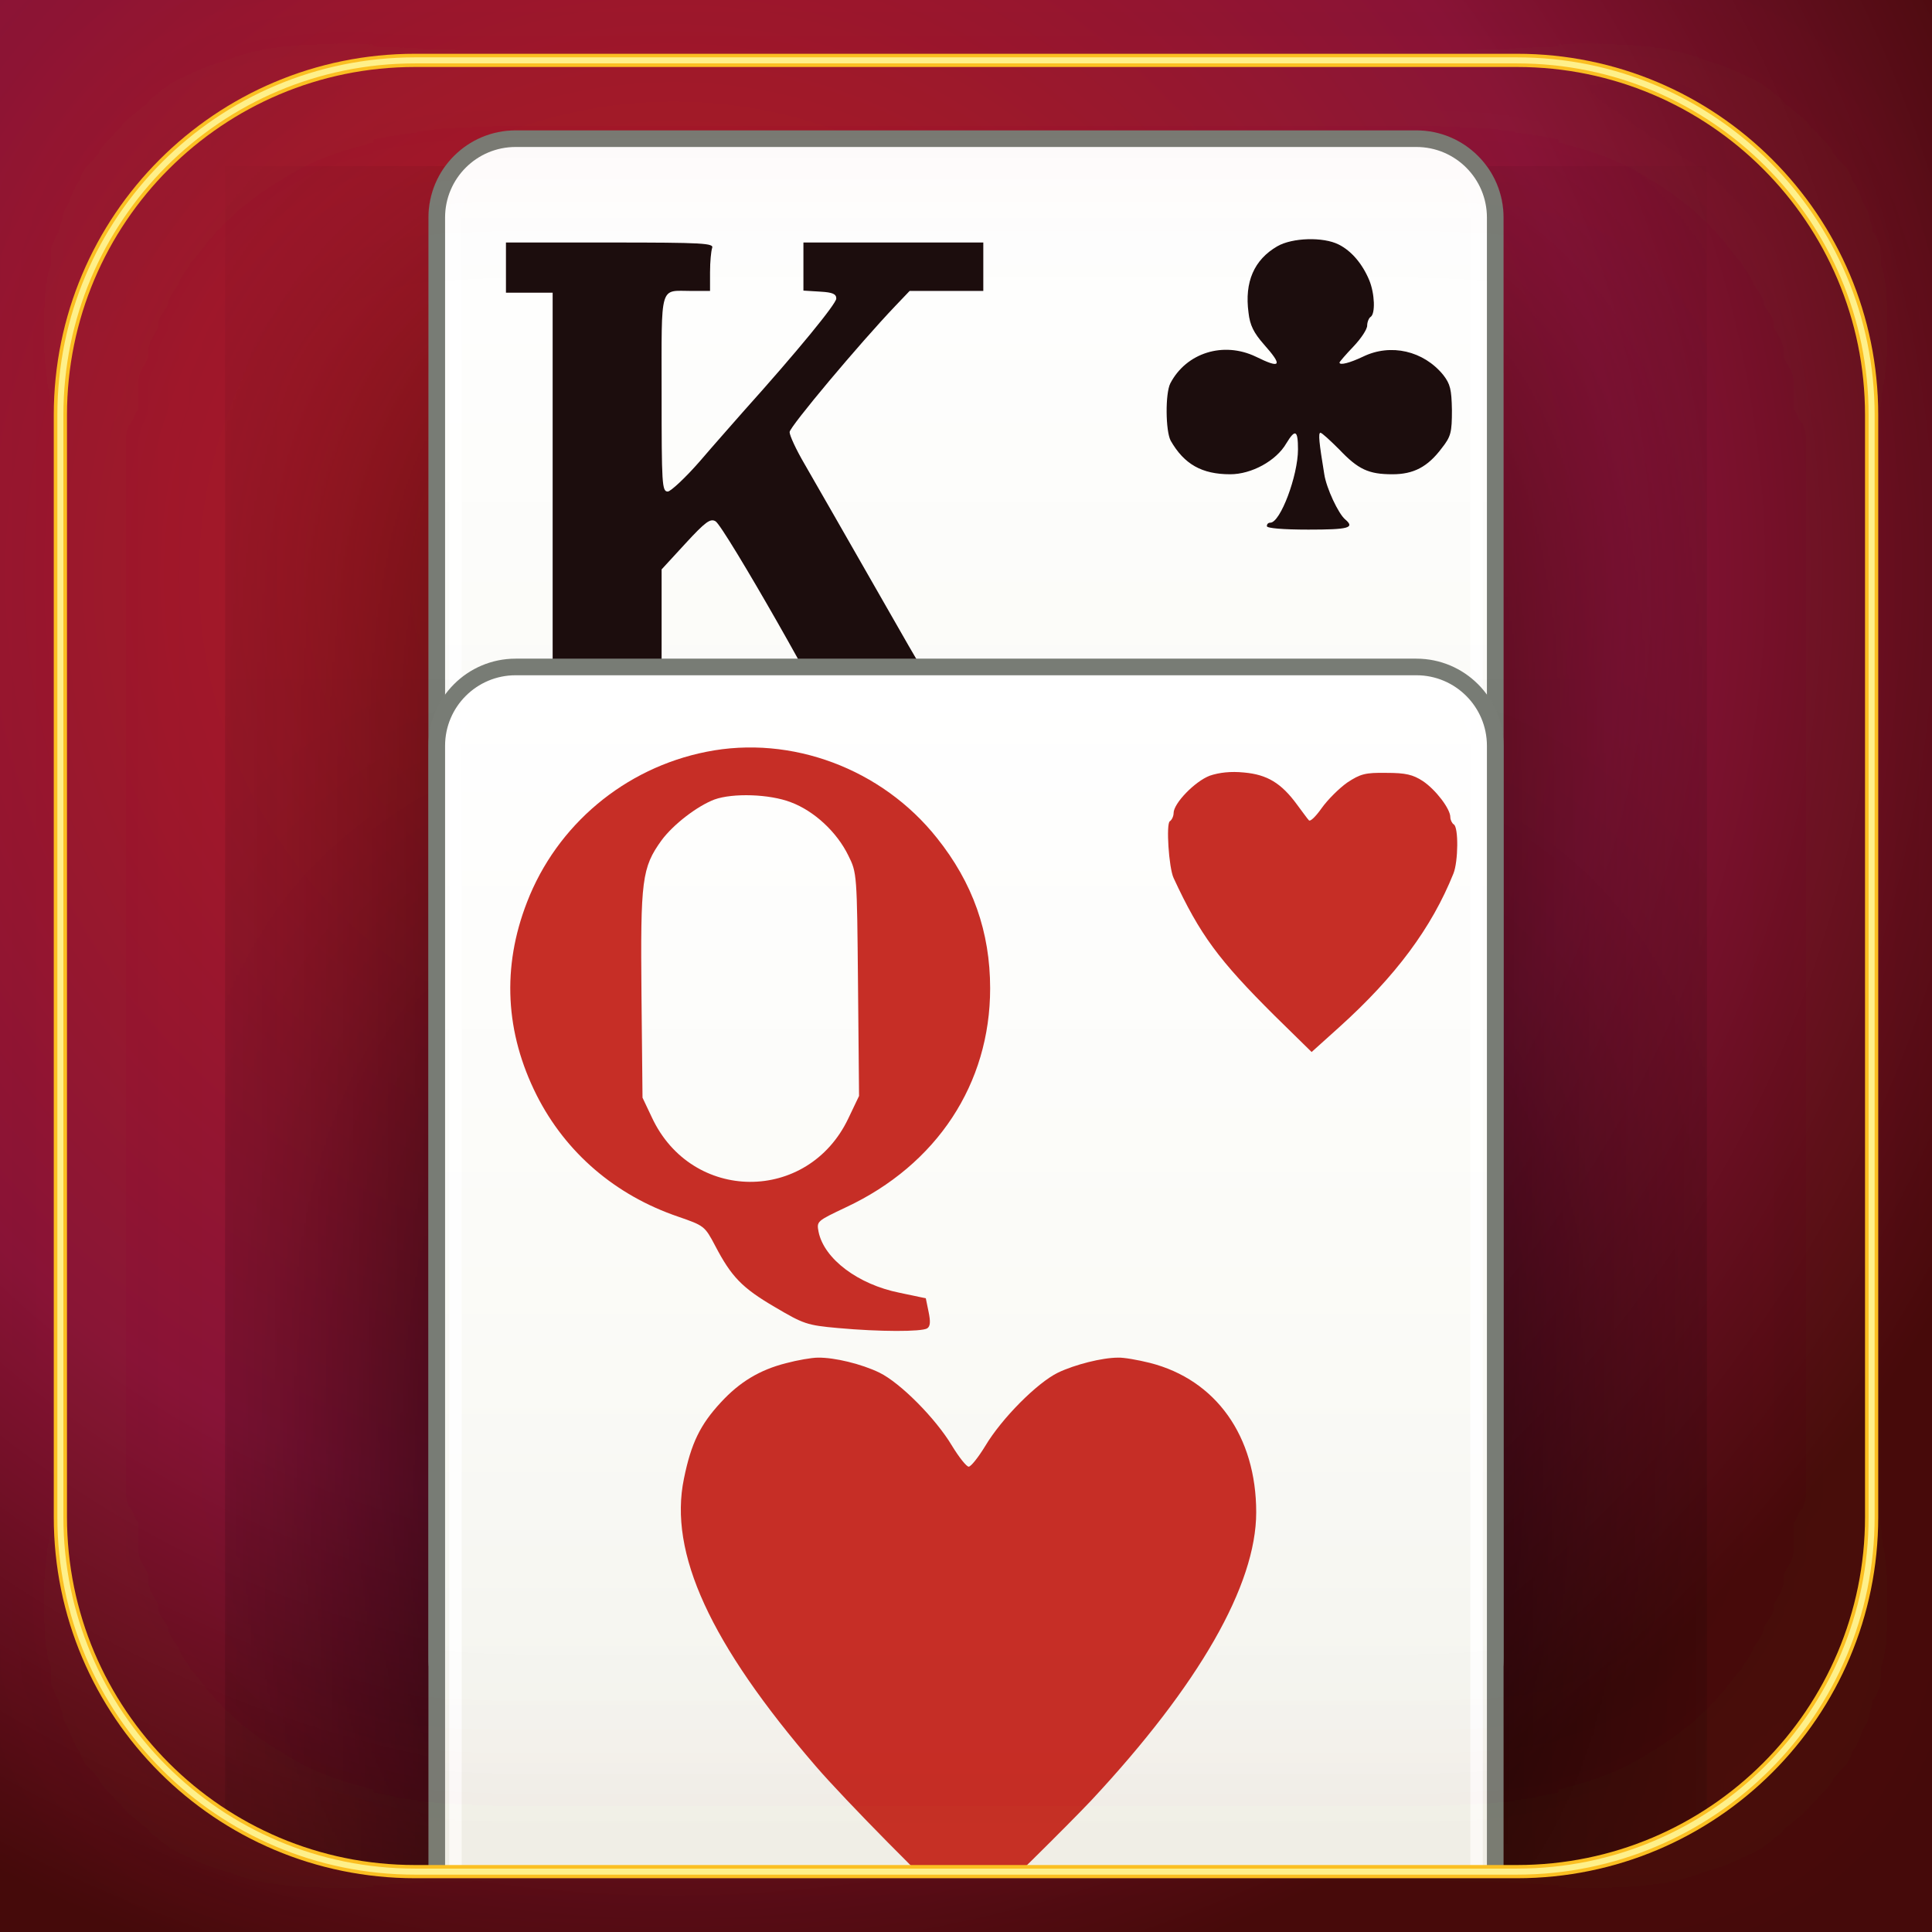
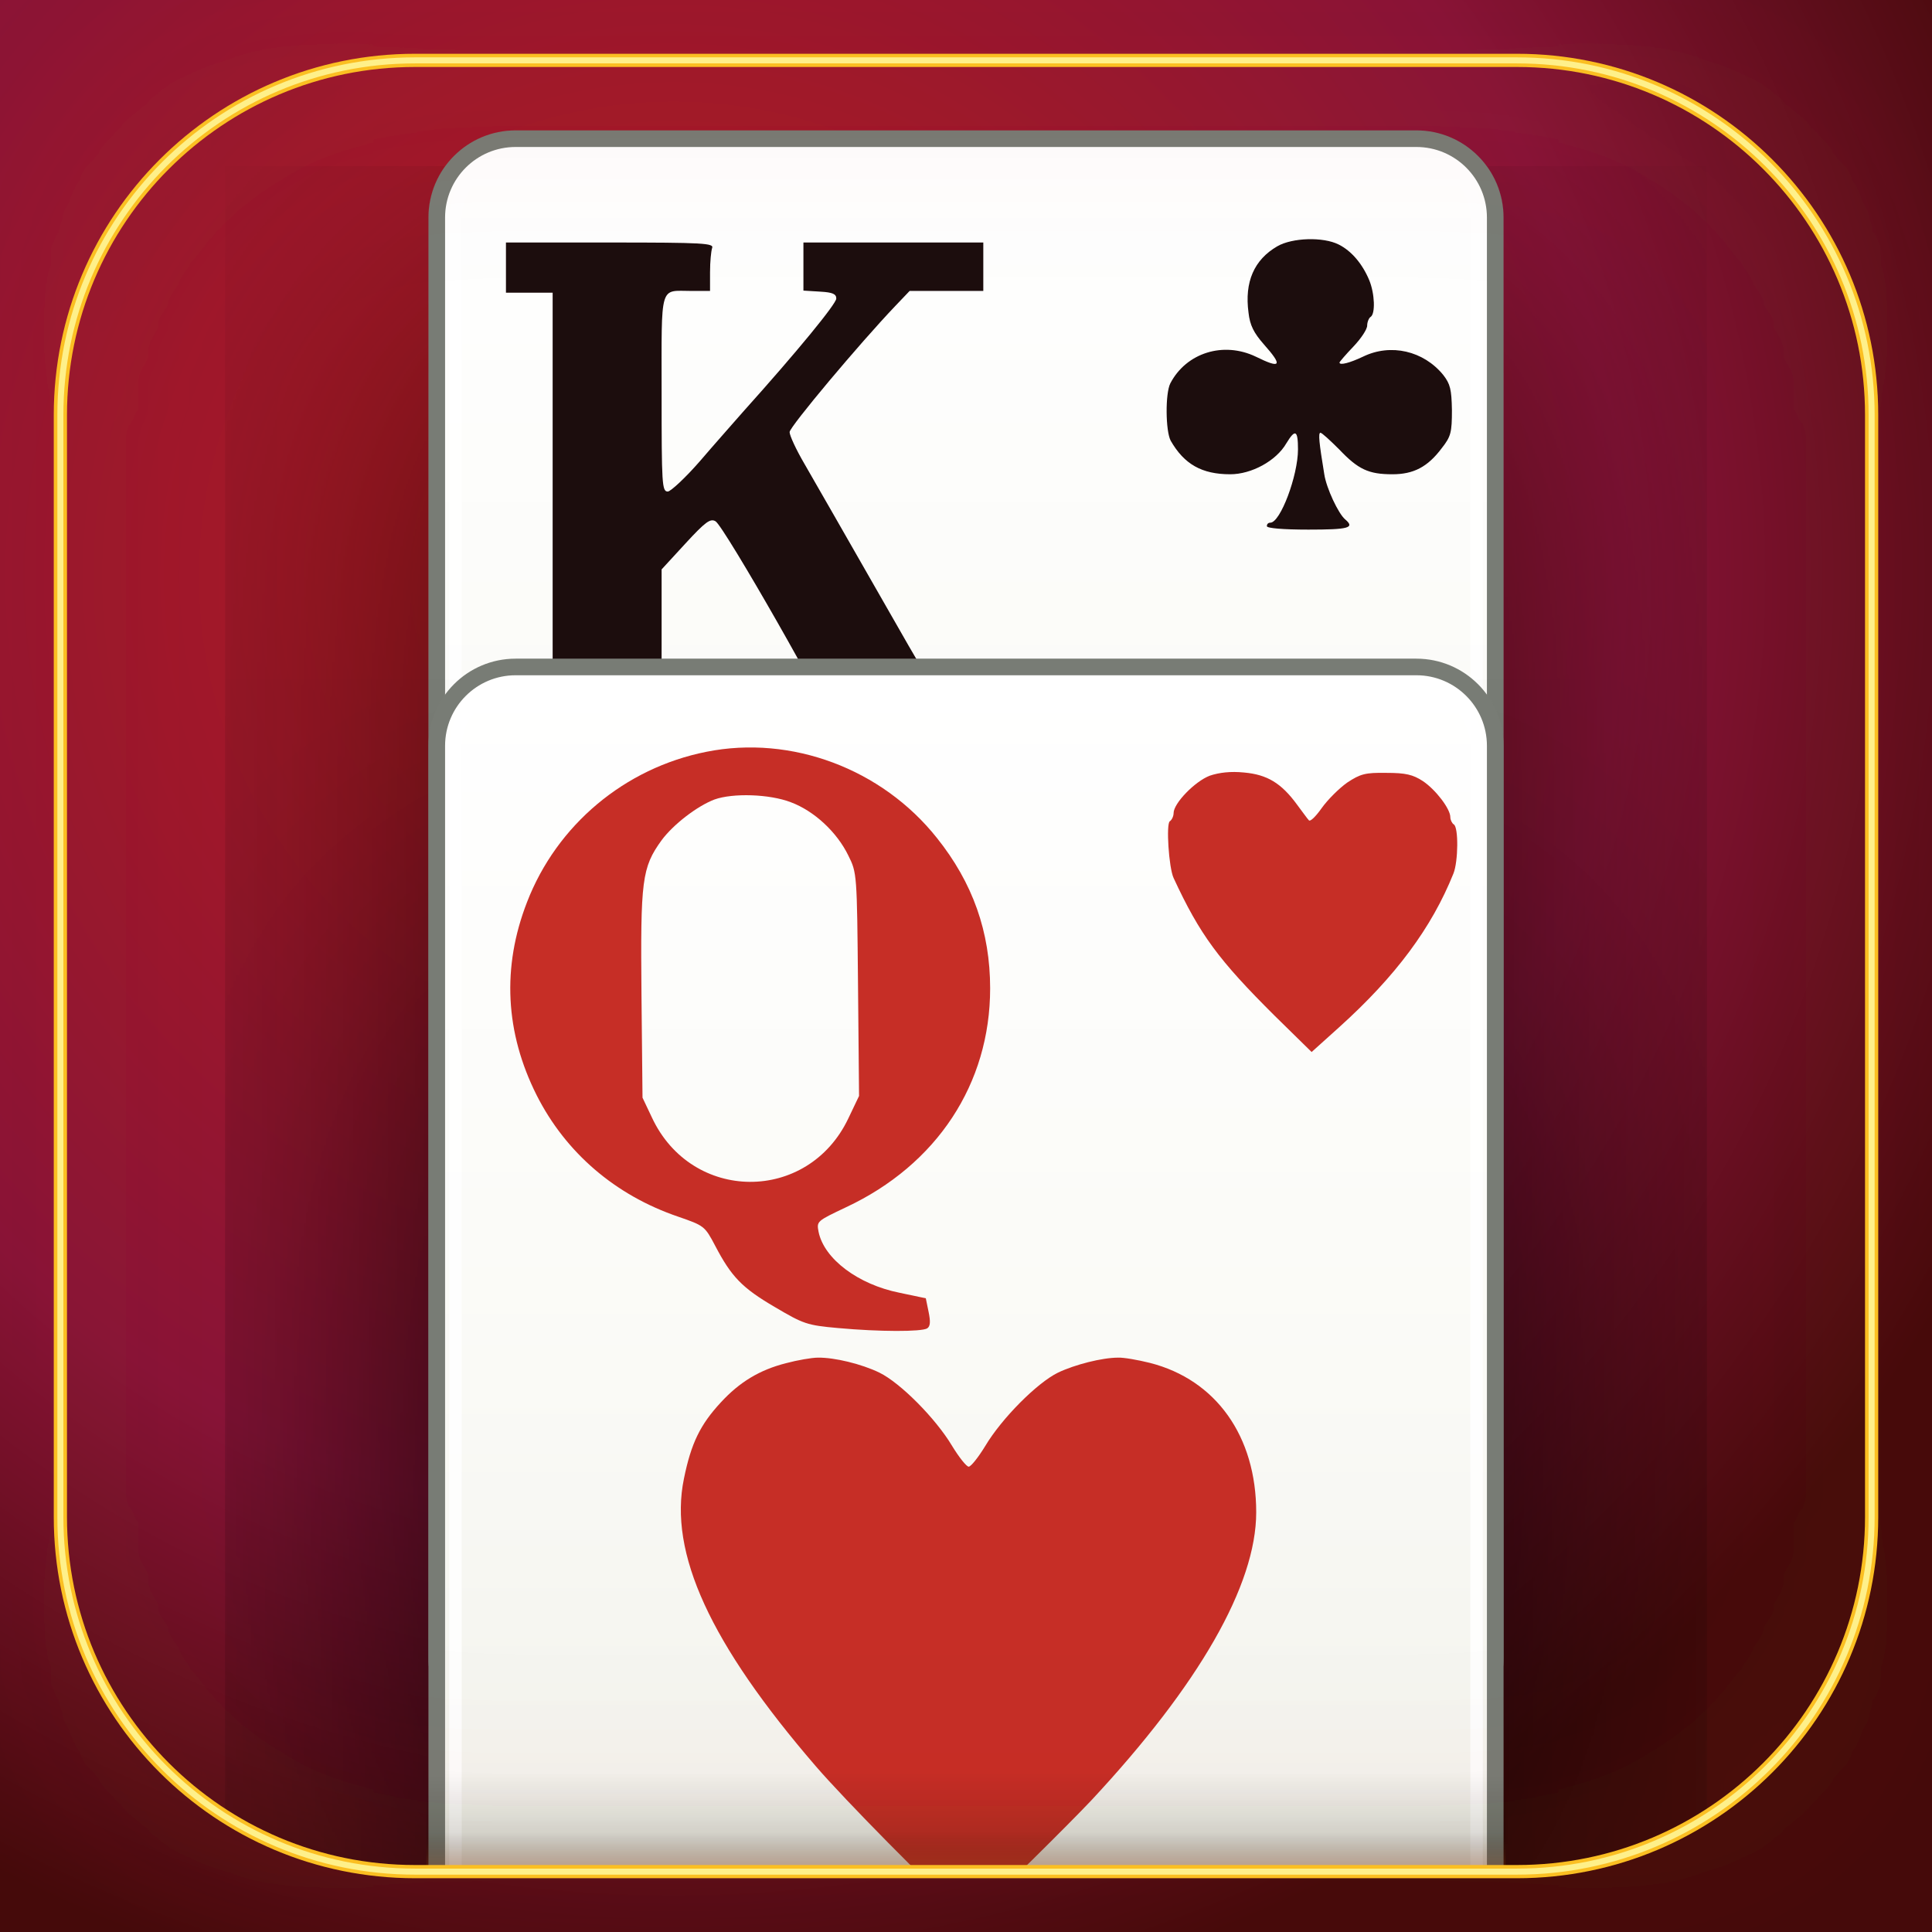
<svg xmlns="http://www.w3.org/2000/svg" viewBox="0 0 512 512" width="512" height="512">
  <defs>
    <linearGradient id="cardGrad" x1="0" y1="0" x2="0" y2="1">
      <stop offset="0%" stop-color="#ffffff" />
      <stop offset="45%" stop-color="#fafaf6" />
      <stop offset="100%" stop-color="#ebebe3" />
    </linearGradient>
    <filter id="shadowK" x="-20%" y="-20%" width="140%" height="150%">
      <feDropShadow dx="0" dy="8" stdDeviation="12" flood-color="#000000" flood-opacity="0.6" />
    </filter>
    <filter id="shadowQ" x="-20%" y="-20%" width="140%" height="150%">
      <feDropShadow dx="0" dy="6" stdDeviation="8" flood-color="#000000" flood-opacity="0.5" />
      <feDropShadow dx="0" dy="16" stdDeviation="16" flood-color="#000000" flood-opacity="0.38" />
    </filter>
    <filter id="outerSquircleGlow" x="-25%" y="-25%" width="150%" height="150%">
      <feDropShadow dx="0" dy="0" stdDeviation="5" flood-color="#fef08a" flood-opacity="0.9" />
      <feDropShadow dx="0" dy="0" stdDeviation="12" flood-color="#fbbf24" flood-opacity="0.8" />
      <feDropShadow dx="0" dy="0" stdDeviation="24" flood-color="#b45309" flood-opacity="0.5" />
    </filter>
    <radialGradient id="bgGrad" cx="35%" cy="30%" r="75%">
      <stop offset="0%" stop-color="#b91c1c" />
      <stop offset="65%" stop-color="#881337" />
      <stop offset="100%" stop-color="#450a0a" />
    </radialGradient>
    <clipPath id="squircleClip">
      <rect x="16" y="16" width="480" height="480" rx="94" />
    </clipPath>
+     <linearGradient id="bottomBevelGrad" x1="0" y1="0" x2="0" y2="1">
+       <stop offset="0%" stop-color="#000000" stop-opacity="0" />
+       <stop offset="60%" stop-color="#000000" stop-opacity="0.12" />
+       <stop offset="100%" stop-color="#78350f" stop-opacity="0.45" />
+     </linearGradient>
  </defs>
  <rect width="512" height="512" fill="url(#bgGrad)" />
  <g clip-path="url(#squircleClip)">
    <g id="card-king" transform="translate(113.00, 34.00) scale(5.5)" filter="url(#shadowK)">
      <rect x="0.5" y="0.5" width="51" height="77" rx="3.8" fill="url(#cardGrad)" stroke="#787b74" stroke-width="0.8" />
      <rect x="1.4" y="1.4" width="49.2" height="75.2" rx="3.0" fill="none" stroke="rgba(255,255,255,0.85)" stroke-width="0.6" />
      <g transform="translate(1.0, 2.67) scale(0.166667) translate(0, 186.0) scale(0.1, -0.1)">
        <path d="M170 1618 l0 -73 67 0 68 0 0 -625 0 -625 -67 -3 -68 -3 0 -69 0 -70 301 0 c270 0 301 2 295 16 -3 9 -6 40 -6 70 l0 54 -54 0 c-92 0 -86 -17 -86 234 l0 221 69 75 c58 63 72 73 87 64 25 -15 337 -562 330 -579 -3 -9 -19 -15 -41 -15 l-35 0 0 -70 0 -70 280 0 280 0 0 70 0 70 -55 0 c-41 0 -59 5 -72 19 -10 11 -101 165 -202 343 -102 178 -204 357 -228 398 -24 41 -43 82 -43 92 0 15 202 256 306 365 l41 43 106 0 107 0 0 70 0 70 -260 0 -260 0 0 -69 0 -70 48 -3 c37 -2 47 -7 47 -20 0 -15 -111 -151 -270 -328 -27 -31 -84 -95 -125 -143 -41 -47 -83 -86 -92 -87 -17 0 -18 20 -18 284 0 321 -7 296 86 296 l54 0 0 54 c0 30 3 61 6 70 6 14 -25 16 -295 16 l-301 0 0 -72z" fill="#1b0a0a" />
      </g>
      <g transform="translate(33.33, 0.67) scale(0.166667) translate(0, 124.0) scale(0.1, -0.1)">
        <path d="M460 939 c-67 -39 -95 -103 -83 -192 4 -36 15 -58 44 -91 56 -63 50 -72 -23 -36 -94 45 -201 11 -247 -77 -15 -29 -14 -138 1 -166 39 -68 90 -97 172 -97 62 0 133 39 162 89 26 43 34 39 34 -17 0 -76 -51 -212 -80 -212 -6 0 -10 -4 -10 -10 0 -6 47 -10 120 -10 116 0 135 5 107 29 -20 16 -55 91 -61 131 -15 91 -18 120 -11 120 4 0 28 -22 54 -48 55 -58 85 -72 154 -72 61 0 102 21 143 76 26 33 29 45 29 109 -1 61 -5 76 -25 102 -57 70 -152 92 -232 53 -38 -18 -68 -26 -68 -17 0 2 18 23 40 46 22 23 40 50 40 61 0 10 5 22 10 25 14 9 12 67 -4 106 -20 48 -52 85 -88 103 -45 23 -135 20 -178 -5z" fill="#1b0a0a" />
      </g>
      <g transform="translate(5.67, 34.67) scale(0.166667) translate(0, 236.0) scale(0.1, -0.1)">
        <path d="M1080 2205 c-147 -42 -265 -166 -300 -318 -14 -62 -12 -163 5 -236 21 -90 67 -164 147 -243 63 -62 80 -90 60 -102 -5 -3 -52 15 -105 40 -177 83 -332 90 -477 22 -261 -124 -312 -513 -96 -729 65 -65 140 -105 237 -125 185 -38 400 60 524 240 59 87 69 78 62 -56 -13 -240 -75 -419 -184 -525 l-54 -53 326 0 326 0 -54 53 c-67 66 -121 168 -152 292 -24 95 -51 317 -40 335 12 19 33 10 57 -28 45 -66 109 -132 170 -173 74 -51 110 -66 204 -85 243 -50 486 125 525 378 33 211 -53 397 -222 475 -152 71 -308 64 -482 -23 -37 -19 -76 -34 -87 -34 -37 0 -22 36 37 86 229 196 233 565 9 734 -84 64 -143 82 -271 86 -78 3 -126 -1 -165 -11z" fill="#1b0a0a" />
      </g>
    </g>
    <g id="card-queen" transform="translate(113.00, 174.00) scale(5.5)" filter="url(#shadowQ)">
      <rect x="0.5" y="0.5" width="51" height="77.00" rx="3.80" fill="url(#cardGrad)" stroke="#787b74" stroke-width="0.8" />
      <rect x="1.4" y="1.4" width="49.2" height="75.20" rx="3.00" fill="none" stroke="rgba(255,255,255,0.85)" stroke-width="0.6" />
      <g transform="translate(1.33, 1.67) scale(0.166667) translate(0, 198.0) scale(0.1, -0.1)">
        <path d="M730 1805 c-237 -47 -433 -212 -519 -435 -73 -188 -63 -377 28 -558 84 -166 227 -289 409 -351 75 -26 77 -27 107 -84 47 -90 78 -122 172 -177 83 -49 93 -53 183 -61 121 -11 241 -11 258 -1 9 6 10 19 4 48 l-8 39 -76 16 c-120 24 -218 98 -234 176 -6 31 -5 31 79 71 263 123 417 357 417 633 0 163 -50 305 -154 435 -159 200 -421 298 -666 249z m244 -146 c67 -25 133 -86 166 -154 25 -50 25 -53 28 -373 l3 -322 -31 -65 c-117 -246 -453 -244 -568 3 l-27 57 -3 298 c-3 331 1 367 58 446 34 46 103 99 153 118 53 19 159 16 221 -8z" fill="#c62f27" />
      </g>
      <g transform="translate(33.67, 0.67) scale(0.166667) translate(0, 124.0) scale(0.1, -0.1)">
        <path d="M245 936 c-43 -16 -105 -80 -105 -108 0 -9 -5 -20 -11 -24 -11 -7 -3 -134 11 -164 76 -164 130 -237 293 -399 l106 -104 80 72 c163 147 267 287 330 444 14 35 15 134 1 142 -5 3 -10 13 -10 21 0 24 -42 79 -79 104 -29 19 -50 24 -106 24 -61 1 -75 -3 -113 -28 -24 -17 -57 -50 -74 -74 -17 -24 -33 -40 -37 -35 -4 4 -19 25 -34 45 -46 63 -87 87 -153 93 -39 4 -72 0 -99 -9z" fill="#c62f27" />
      </g>
      <g transform="translate(9.73, 31.50) scale(0.133334) translate(0, 232.0) scale(0.1, -0.1)">
        <path d="M570 2129 c-95 -24 -168 -68 -236 -142 -74 -80 -107 -147 -133 -275 -56 -269 95 -597 476 -1039 103 -120 423 -444 516 -523 l37 -32 38 32 c60 52 320 309 405 399 389 417 596 778 596 1041 0 275 -145 479 -384 540 -44 11 -96 20 -115 19 -58 0 -156 -25 -217 -54 -76 -37 -204 -166 -263 -265 -25 -41 -52 -75 -60 -75 -8 0 -35 34 -60 75 -59 99 -187 228 -263 265 -64 31 -162 55 -222 54 -22 0 -74 -9 -115 -20z" fill="#c62f27" />
      </g>
    </g>
+     <rect x="113" y="470" width="286" height="26" fill="url(#bottomBevelGrad)" />
  </g>
  <rect x="16" y="16" width="480" height="480" rx="94" fill="none" stroke="#fbbf24" stroke-width="3.5" filter="url(#outerSquircleGlow)" />
  <rect x="16" y="16" width="480" height="480" rx="94" fill="none" stroke="#fef08a" stroke-width="1.6" />
</svg>
